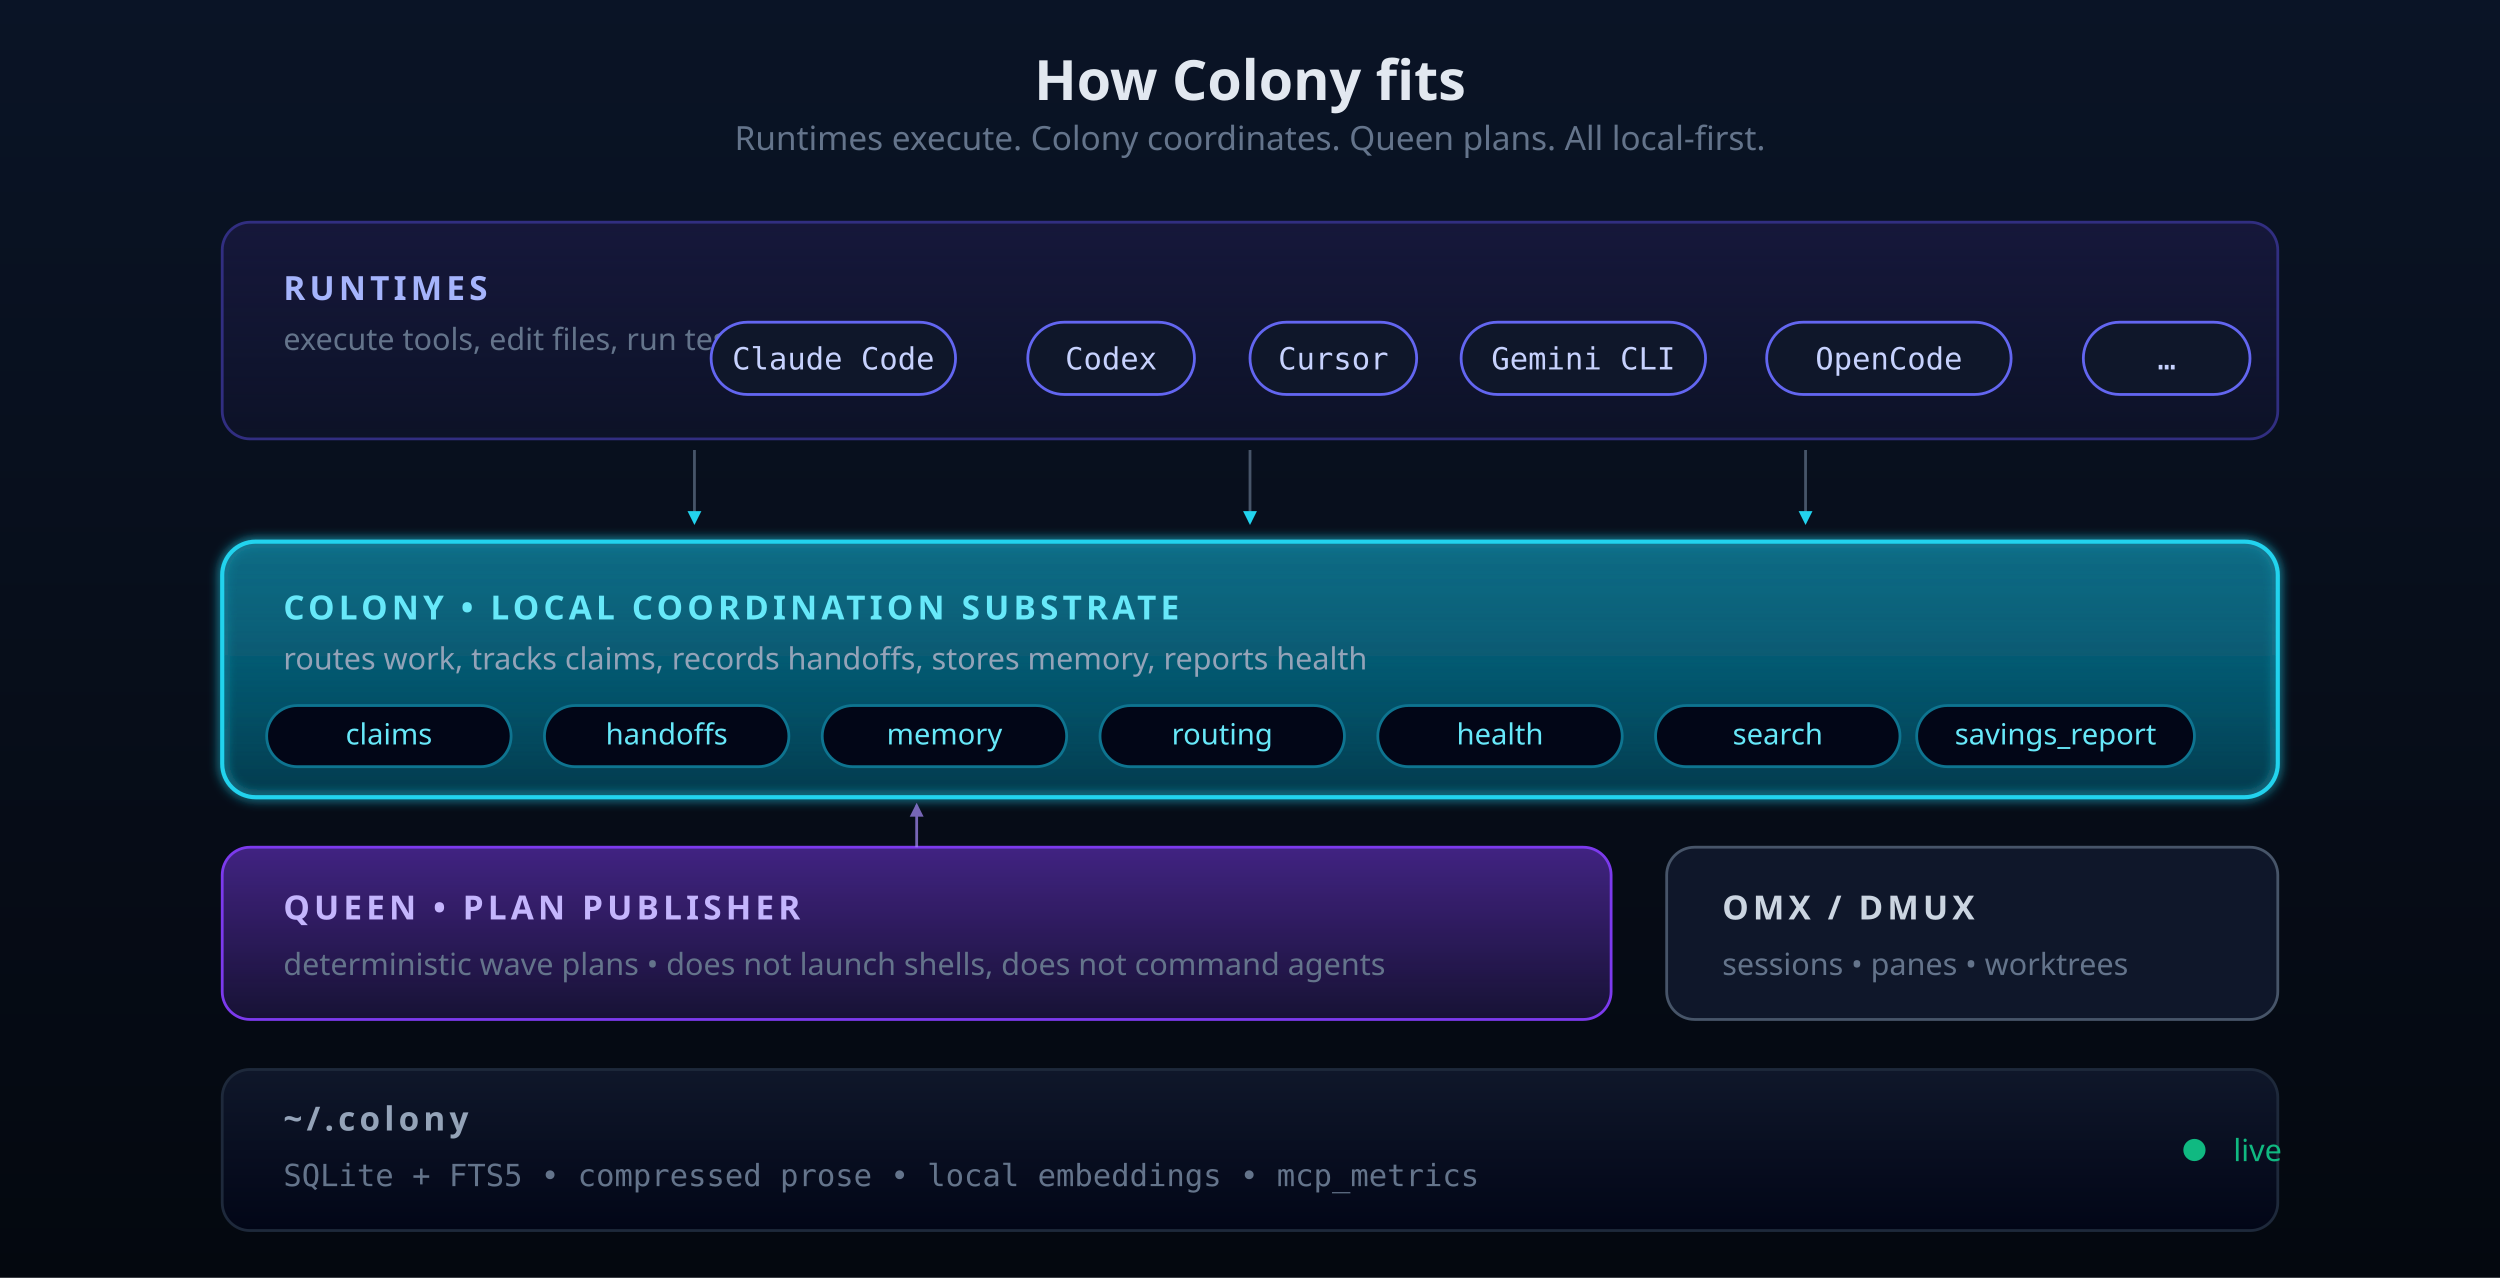
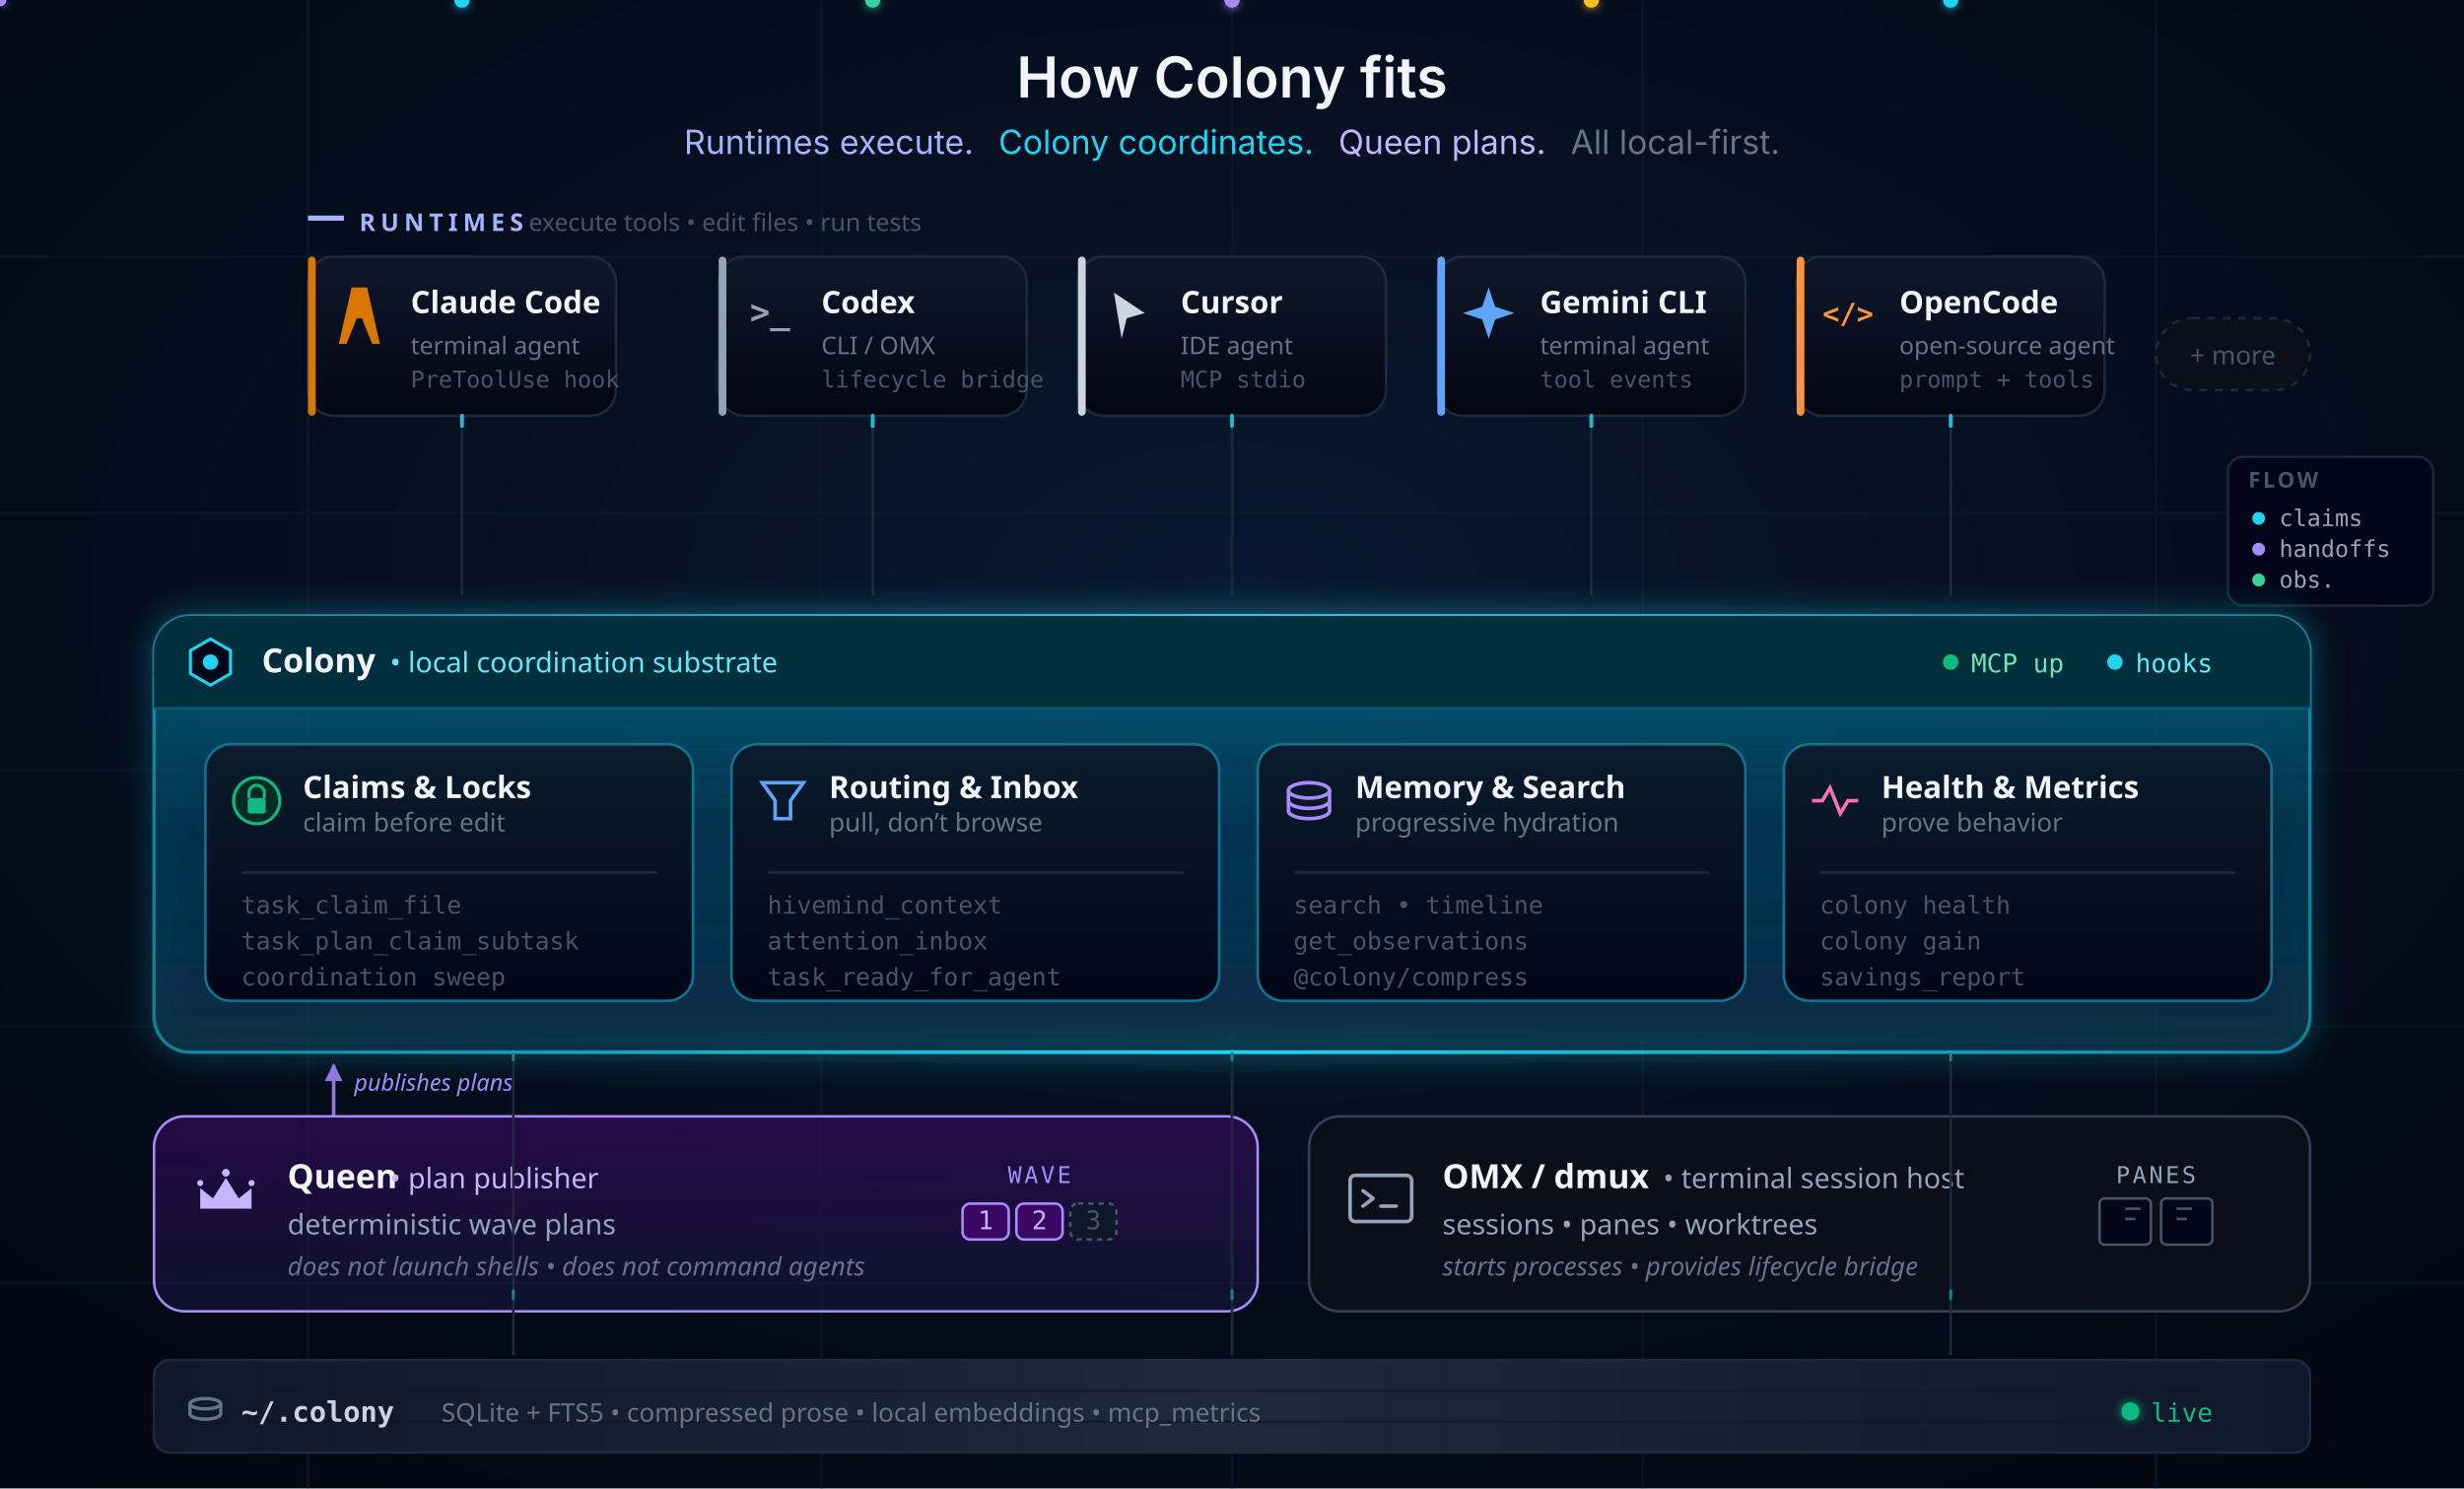
- <svg xmlns="http://www.w3.org/2000/svg" viewBox="0 0 900 460" role="img" aria-label="Colony architecture: agent runtimes execute, Colony coordinates, Queen plans, all over a local SQLite substrate">
+ <svg xmlns="http://www.w3.org/2000/svg" viewBox="0 0 960 580" role="img" aria-label="Colony architecture: distinct agent runtimes send claims, handoffs, and observations into Colony's coordination modules; Queen publishes plans; everything persists to a local SQLite store">
  <defs>
-     <linearGradient id="archBg" x1="0" y1="0" x2="0" y2="1">
-       <stop offset="0%" stop-color="#0a1426" />
-       <stop offset="100%" stop-color="#04080f" />
-     </linearGradient>
-     <linearGradient id="layer1" x1="0" y1="0" x2="0" y2="1">
-       <stop offset="0%" stop-color="#1e1b4b" stop-opacity="0.6" />
-       <stop offset="100%" stop-color="#1e1b4b" stop-opacity="0.2" />
-     </linearGradient>
-     <linearGradient id="layer2" x1="0" y1="0" x2="0" y2="1">
-       <stop offset="0%" stop-color="#0e7490" stop-opacity="0.7" />
-       <stop offset="100%" stop-color="#0e7490" stop-opacity="0.25" />
-     </linearGradient>
-     <linearGradient id="layer3" x1="0" y1="0" x2="0" y2="1">
-       <stop offset="0%" stop-color="#7c3aed" stop-opacity="0.5" />
-       <stop offset="100%" stop-color="#7c3aed" stop-opacity="0.15" />
-     </linearGradient>
-     <linearGradient id="layer4" x1="0" y1="0" x2="0" y2="1">
+     <radialGradient id="bgRad" cx="50%" cy="40%" r="80%">
+       <stop offset="0%" stop-color="#0a1830" />
+       <stop offset="60%" stop-color="#040c1a" />
+       <stop offset="100%" stop-color="#020610" />
+     </radialGradient>
+     <linearGradient id="coreGrad" x1="0" y1="0" x2="0" y2="1">
+       <stop offset="0%" stop-color="#0e7490" stop-opacity="0.55" />
+       <stop offset="50%" stop-color="#0c4a6e" stop-opacity="0.35" />
+       <stop offset="100%" stop-color="#082f49" stop-opacity="0.6" />
+     </linearGradient>
+     <linearGradient id="coreEdge" x1="0" y1="0" x2="1" y2="0">
+       <stop offset="0%" stop-color="#22d3ee" stop-opacity="0.3" />
+       <stop offset="50%" stop-color="#22d3ee" />
+       <stop offset="100%" stop-color="#22d3ee" stop-opacity="0.3" />
+     </linearGradient>
+     <linearGradient id="modGrad" x1="0" y1="0" x2="0" y2="1">
+       <stop offset="0%" stop-color="#0b1c2c" />
+       <stop offset="100%" stop-color="#020617" />
+     </linearGradient>
+     <linearGradient id="queenGrad" x1="0" y1="0" x2="0" y2="1">
+       <stop offset="0%" stop-color="#3b0764" stop-opacity="0.6" />
+       <stop offset="100%" stop-color="#1e1b4b" stop-opacity="0.4" />
+     </linearGradient>
+     <linearGradient id="runtimeGrad" x1="0" y1="0" x2="0" y2="1">
      <stop offset="0%" stop-color="#0f172a" />
-       <stop offset="100%" stop-color="#020617" />
-     </linearGradient>
-     <filter id="archGlow" x="-50%" y="-50%" width="200%" height="200%">
-       <feGaussianBlur stdDeviation="2" result="b" />
+       <stop offset="100%" stop-color="#030712" />
+     </linearGradient>
+     <linearGradient id="drumBody" x1="0" y1="0" x2="1" y2="0">
+       <stop offset="0%" stop-color="#0f172a" />
+       <stop offset="50%" stop-color="#1e293b" />
+       <stop offset="100%" stop-color="#0f172a" />
+     </linearGradient>
+     <filter id="coreGlow" x="-20%" y="-20%" width="140%" height="140%">
+       <feGaussianBlur stdDeviation="6" result="b" />
      <feMerge>
        <feMergeNode in="b" />
        <feMergeNode in="SourceGraphic" />
      </feMerge>
    </filter>
-   </defs>
-   <rect width="900" height="460" fill="url(#archBg)" />
-   <g font-family="ui-sans-serif, system-ui, sans-serif">
-     <text x="450" y="36" text-anchor="middle" fill="#e2e8f0" font-size="20" font-weight="600">How Colony fits</text>
-     <text x="450" y="54" text-anchor="middle" fill="#64748b" font-size="12">Runtimes execute. Colony coordinates. Queen plans. All local-first.</text>
-   </g>
-   <g transform="translate(80 80)">
-     <rect width="740" height="78" rx="10" fill="url(#layer1)" stroke="#312e81" stroke-width="1" />
-     <text x="22" y="28" fill="#a5b4fc" font-family="ui-sans-serif, system-ui, sans-serif" font-size="12" font-weight="600" letter-spacing="1.5">RUNTIMES</text>
-     <text x="22" y="46" fill="#64748b" font-family="ui-sans-serif, system-ui, sans-serif" font-size="11">execute tools, edit files, run tests</text>
-     <g font-family="ui-monospace, SFMono-Regular, Menlo, monospace" font-size="11">
-       <g transform="translate(220 50)">
-         <rect x="-44" y="-14" width="88" height="26" rx="13" fill="#0f172a" stroke="#6366f1" />
-         <text y="3" text-anchor="middle" fill="#c7d2fe">Claude Code</text>
-       </g>
-       <g transform="translate(320 50)">
-         <rect x="-30" y="-14" width="60" height="26" rx="13" fill="#0f172a" stroke="#6366f1" />
-         <text y="3" text-anchor="middle" fill="#c7d2fe">Codex</text>
-       </g>
-       <g transform="translate(400 50)">
-         <rect x="-30" y="-14" width="60" height="26" rx="13" fill="#0f172a" stroke="#6366f1" />
-         <text y="3" text-anchor="middle" fill="#c7d2fe">Cursor</text>
-       </g>
-       <g transform="translate(490 50)">
-         <rect x="-44" y="-14" width="88" height="26" rx="13" fill="#0f172a" stroke="#6366f1" />
-         <text y="3" text-anchor="middle" fill="#c7d2fe">Gemini CLI</text>
-       </g>
-       <g transform="translate(600 50)">
-         <rect x="-44" y="-14" width="88" height="26" rx="13" fill="#0f172a" stroke="#6366f1" />
-         <text y="3" text-anchor="middle" fill="#c7d2fe">OpenCode</text>
-       </g>
-       <g transform="translate(700 50)">
-         <rect x="-30" y="-14" width="60" height="26" rx="13" fill="#0f172a" stroke="#6366f1" />
-         <text y="3" text-anchor="middle" fill="#c7d2fe">…</text>
-       </g>
-     </g>
-   </g>
-   <g stroke="#475569" stroke-width="1" fill="none">
-     <path d="M 250 162 V 188" marker-end="url(#archArrow)">
-       <animate attributeName="stroke" values="#475569;#22d3ee;#475569" dur="3s" repeatCount="indefinite" />
-     </path>
-     <path d="M 450 162 V 188" marker-end="url(#archArrow)">
-       <animate attributeName="stroke" values="#475569;#22d3ee;#475569" dur="3s" begin="0.6s" repeatCount="indefinite" />
-     </path>
-     <path d="M 650 162 V 188" marker-end="url(#archArrow)">
-       <animate attributeName="stroke" values="#475569;#22d3ee;#475569" dur="3s" begin="1.2s" repeatCount="indefinite" />
-     </path>
-   </g>
-   <defs>
-     <marker id="archArrow" viewBox="0 0 10 10" refX="8" refY="5" markerWidth="5" markerHeight="5" orient="auto">
-       <path d="M 0 0 L 10 5 L 0 10 Z" fill="#22d3ee" />
-     </marker>
-   </defs>
-   <g transform="translate(80 195)">
-     <rect width="740" height="92" rx="12" fill="url(#layer2)" stroke="#22d3ee" stroke-width="1.5" filter="url(#archGlow)">
-       <animate attributeName="stroke-opacity" values="0.8;1;0.8" dur="3s" repeatCount="indefinite" />
-     </rect>
-     <text x="22" y="28" fill="#67e8f9" font-family="ui-sans-serif, system-ui, sans-serif" font-size="12" font-weight="600" letter-spacing="1.5">COLONY • LOCAL COORDINATION SUBSTRATE</text>
-     <text x="22" y="46" fill="#94a3b8" font-family="ui-sans-serif, system-ui, sans-serif" font-size="11">routes work, tracks claims, records handoffs, stores memory, reports health</text>
-     <g font-family="ui-sans-serif, system-ui, sans-serif" font-size="10.5">
-       <g transform="translate(60 70)">
-         <rect x="-44" y="-11" width="88" height="22" rx="11" fill="#020617" stroke="#0e7490" />
-         <text y="3" text-anchor="middle" fill="#67e8f9">claims</text>
-       </g>
-       <g transform="translate(160 70)">
-         <rect x="-44" y="-11" width="88" height="22" rx="11" fill="#020617" stroke="#0e7490" />
-         <text y="3" text-anchor="middle" fill="#67e8f9">handoffs</text>
-       </g>
-       <g transform="translate(260 70)">
-         <rect x="-44" y="-11" width="88" height="22" rx="11" fill="#020617" stroke="#0e7490" />
-         <text y="3" text-anchor="middle" fill="#67e8f9">memory</text>
-       </g>
-       <g transform="translate(360 70)">
-         <rect x="-44" y="-11" width="88" height="22" rx="11" fill="#020617" stroke="#0e7490" />
-         <text y="3" text-anchor="middle" fill="#67e8f9">routing</text>
-       </g>
-       <g transform="translate(460 70)">
-         <rect x="-44" y="-11" width="88" height="22" rx="11" fill="#020617" stroke="#0e7490" />
-         <text y="3" text-anchor="middle" fill="#67e8f9">health</text>
-       </g>
-       <g transform="translate(560 70)">
-         <rect x="-44" y="-11" width="88" height="22" rx="11" fill="#020617" stroke="#0e7490" />
-         <text y="3" text-anchor="middle" fill="#67e8f9">search</text>
-       </g>
-       <g transform="translate(660 70)">
-         <rect x="-50" y="-11" width="100" height="22" rx="11" fill="#020617" stroke="#0e7490" />
-         <text y="3" text-anchor="middle" fill="#67e8f9">savings_report</text>
-       </g>
-     </g>
-   </g>
-   <g transform="translate(80 305)">
-     <rect width="500" height="62" rx="10" fill="url(#layer3)" stroke="#7c3aed" stroke-width="1" />
-     <text x="22" y="26" fill="#c4b5fd" font-family="ui-sans-serif, system-ui, sans-serif" font-size="12" font-weight="600" letter-spacing="1.5">QUEEN • PLAN PUBLISHER</text>
-     <text x="22" y="46" fill="#64748b" font-family="ui-sans-serif, system-ui, sans-serif" font-size="11">deterministic wave plans • does not launch shells, does not command agents</text>
-   </g>
-   <g transform="translate(600 305)">
-     <rect width="220" height="62" rx="10" fill="#0f172a" stroke="#475569" stroke-width="1" />
-     <text x="20" y="26" fill="#cbd5e1" font-family="ui-sans-serif, system-ui, sans-serif" font-size="12" font-weight="600" letter-spacing="1.5">OMX / DMUX</text>
-     <text x="20" y="46" fill="#64748b" font-family="ui-sans-serif, system-ui, sans-serif" font-size="11">sessions • panes • worktrees</text>
-   </g>
-   <g fill="none" stroke="#a78bfa" stroke-width="1" opacity="0.7">
-     <path d="M 330 305 V 290" marker-end="url(#queenArrow)" />
-   </g>
-   <defs>
-     <marker id="queenArrow" viewBox="0 0 10 10" refX="8" refY="5" markerWidth="5" markerHeight="5" orient="auto">
+     <filter id="dotGlow" x="-100%" y="-100%" width="300%" height="300%">
+       <feGaussianBlur stdDeviation="1.8" result="b" />
+       <feMerge>
+         <feMergeNode in="b" />
+         <feMergeNode in="SourceGraphic" />
+       </feMerge>
+     </filter>
+     <marker id="arrowPurple" viewBox="0 0 10 10" refX="9" refY="5" markerWidth="5" markerHeight="5" orient="auto">
      <path d="M 0 0 L 10 5 L 0 10 Z" fill="#a78bfa" />
    </marker>
  </defs>
-   <g transform="translate(80 385)">
-     <rect width="740" height="58" rx="10" fill="url(#layer4)" stroke="#1e293b" stroke-width="1" />
-     <text x="22" y="22" fill="#94a3b8" font-family="ui-sans-serif, system-ui, sans-serif" font-size="12" font-weight="600" letter-spacing="1.5">~/.colony</text>
-     <text x="22" y="42" fill="#64748b" font-family="ui-monospace, SFMono-Regular, Menlo, monospace" font-size="11">SQLite + FTS5 • compressed prose • local embeddings • mcp_metrics</text>
-     <circle cx="710" cy="29" r="4" fill="#10b981">
-       <animate attributeName="opacity" values="1;0.3;1" dur="1.4s" repeatCount="indefinite" />
-     </circle>
-     <text x="724" y="33" fill="#10b981" font-family="ui-sans-serif, system-ui, sans-serif" font-size="11">live</text>
+   <rect width="960" height="580" fill="url(#bgRad)" />
+   <g stroke="#0c1a2e" stroke-width="1" opacity="0.6">
+     <path d="M 0 100 H 960 M 0 200 H 960 M 0 300 H 960 M 0 400 H 960 M 0 500 H 960" />
+     <path d="M 120 0 V 580 M 320 0 V 580 M 480 0 V 580 M 640 0 V 580 M 840 0 V 580" />
+   </g>
+   <g font-family="ui-sans-serif, system-ui, -apple-system, sans-serif">
+     <text x="480" y="38" text-anchor="middle" fill="#f1f5f9" font-size="22" font-weight="600">How Colony fits</text>
+     <text x="480" y="60" text-anchor="middle" fill="#64748b" font-size="13">
+       <tspan fill="#a5b4fc">Runtimes execute.</tspan>
+       <tspan fill="#22d3ee" dx="6">Colony coordinates.</tspan>
+       <tspan fill="#c4b5fd" dx="6">Queen plans.</tspan>
+       <tspan dx="6">All local-first.</tspan>
+     </text>
+   </g>
+   <g transform="translate(120 84)">
+     <rect x="0" y="0" width="14" height="2" fill="#a5b4fc" />
+     <text x="20" y="6" fill="#a5b4fc" font-family="ui-sans-serif, system-ui, sans-serif" font-size="9.5" font-weight="600" letter-spacing="2">RUNTIMES</text>
+     <text x="86" y="6" fill="#475569" font-family="ui-sans-serif, system-ui, sans-serif" font-size="9.5">execute tools • edit files • run tests</text>
+   </g>
+   <g transform="translate(120 100)">
+     <rect x="0" y="0" width="120" height="62" rx="10" fill="url(#runtimeGrad)" stroke="#1e293b" stroke-width="1" />
+     <rect x="0" y="0" width="3" height="62" rx="1.5" fill="#d97706" />
+     <g transform="translate(20 20)" fill="#d97706">
+       <path d="M -8 14 L -3 -8 L 3 -8 L 8 14 L 5 14 L 1 4 L -1 4 L -5 14 Z" />
+     </g>
+     <text x="40" y="22" fill="#f1f5f9" font-family="ui-sans-serif, system-ui, sans-serif" font-size="12" font-weight="600">Claude Code</text>
+     <text x="40" y="38" fill="#64748b" font-family="ui-sans-serif, system-ui, sans-serif" font-size="9.5">terminal agent</text>
+     <text x="40" y="51" fill="#475569" font-family="ui-monospace, SFMono-Regular, Menlo, monospace" font-size="9">PreToolUse hook</text>
+   </g>
+   <g transform="translate(280 100)">
+     <rect x="0" y="0" width="120" height="62" rx="10" fill="url(#runtimeGrad)" stroke="#1e293b" stroke-width="1" />
+     <rect x="0" y="0" width="3" height="62" rx="1.5" fill="#94a3b8" />
+     <text x="20" y="26" text-anchor="middle" fill="#94a3b8" font-family="ui-monospace, SFMono-Regular, Menlo, monospace" font-size="13" font-weight="700">&gt;_</text>
+     <text x="40" y="22" fill="#f1f5f9" font-family="ui-sans-serif, system-ui, sans-serif" font-size="12" font-weight="600">Codex</text>
+     <text x="40" y="38" fill="#64748b" font-family="ui-sans-serif, system-ui, sans-serif" font-size="9.5">CLI / OMX</text>
+     <text x="40" y="51" fill="#475569" font-family="ui-monospace, SFMono-Regular, Menlo, monospace" font-size="9">lifecycle bridge</text>
+   </g>
+   <g transform="translate(420 100)">
+     <rect x="0" y="0" width="120" height="62" rx="10" fill="url(#runtimeGrad)" stroke="#1e293b" stroke-width="1" />
+     <rect x="0" y="0" width="3" height="62" rx="1.5" fill="#cbd5e1" />
+     <path d="M 134 14 L 146 22 L 139 24 L 137 32 Z" fill="#cbd5e1" transform="translate(-120 0)" />
+     <text x="40" y="22" fill="#f1f5f9" font-family="ui-sans-serif, system-ui, sans-serif" font-size="12" font-weight="600">Cursor</text>
+     <text x="40" y="38" fill="#64748b" font-family="ui-sans-serif, system-ui, sans-serif" font-size="9.5">IDE agent</text>
+     <text x="40" y="51" fill="#475569" font-family="ui-monospace, SFMono-Regular, Menlo, monospace" font-size="9">MCP stdio</text>
+   </g>
+   <g transform="translate(560 100)">
+     <rect x="0" y="0" width="120" height="62" rx="10" fill="url(#runtimeGrad)" stroke="#1e293b" stroke-width="1" />
+     <rect x="0" y="0" width="3" height="62" rx="1.5" fill="#60a5fa" />
+     <g transform="translate(20 22)" fill="#60a5fa">
+       <path d="M 0 -10 L 2.5 -2.5 L 10 0 L 2.5 2.5 L 0 10 L -2.5 2.5 L -10 0 L -2.5 -2.5 Z" />
+     </g>
+     <text x="40" y="22" fill="#f1f5f9" font-family="ui-sans-serif, system-ui, sans-serif" font-size="12" font-weight="600">Gemini CLI</text>
+     <text x="40" y="38" fill="#64748b" font-family="ui-sans-serif, system-ui, sans-serif" font-size="9.5">terminal agent</text>
+     <text x="40" y="51" fill="#475569" font-family="ui-monospace, SFMono-Regular, Menlo, monospace" font-size="9">tool events</text>
+   </g>
+   <g transform="translate(700 100)">
+     <rect x="0" y="0" width="120" height="62" rx="10" fill="url(#runtimeGrad)" stroke="#1e293b" stroke-width="1" />
+     <rect x="0" y="0" width="3" height="62" rx="1.5" fill="#fb923c" />
+     <text x="20" y="26" text-anchor="middle" fill="#fb923c" font-family="ui-monospace, SFMono-Regular, Menlo, monospace" font-size="11" font-weight="700">&lt;/&gt;</text>
+     <text x="40" y="22" fill="#f1f5f9" font-family="ui-sans-serif, system-ui, sans-serif" font-size="12" font-weight="600">OpenCode</text>
+     <text x="40" y="38" fill="#64748b" font-family="ui-sans-serif, system-ui, sans-serif" font-size="9.5">open-source agent</text>
+     <text x="40" y="51" fill="#475569" font-family="ui-monospace, SFMono-Regular, Menlo, monospace" font-size="9">prompt + tools</text>
+   </g>
+   <g transform="translate(840 124)">
+     <rect x="0" y="0" width="60" height="28" rx="14" fill="#0a0f1a" stroke="#1e293b" stroke-dasharray="3 3" />
+     <text x="30" y="18" text-anchor="middle" fill="#475569" font-family="ui-sans-serif, system-ui, sans-serif" font-size="10">+ more</text>
+   </g>
+   <g stroke="#1e293b" stroke-width="1" fill="none">
+     <line x1="180" y1="162" x2="180" y2="232" />
+     <line x1="340" y1="162" x2="340" y2="232" />
+     <line x1="480" y1="162" x2="480" y2="232" />
+     <line x1="620" y1="162" x2="620" y2="232" />
+     <line x1="760" y1="162" x2="760" y2="232" />
+   </g>
+   <g stroke="#22d3ee" stroke-width="1.5" fill="none" stroke-linecap="round" opacity="0.85">
+     <line x1="180" y1="162" x2="180" y2="232" stroke-dasharray="4 70">
+       <animate attributeName="stroke-dashoffset" values="74;0" dur="1.4s" repeatCount="indefinite" />
+     </line>
+     <line x1="340" y1="162" x2="340" y2="232" stroke-dasharray="4 70">
+       <animate attributeName="stroke-dashoffset" values="74;0" dur="1.4s" begin="0.28s" repeatCount="indefinite" />
+     </line>
+     <line x1="480" y1="162" x2="480" y2="232" stroke-dasharray="4 70">
+       <animate attributeName="stroke-dashoffset" values="74;0" dur="1.4s" begin="0.56s" repeatCount="indefinite" />
+     </line>
+     <line x1="620" y1="162" x2="620" y2="232" stroke-dasharray="4 70">
+       <animate attributeName="stroke-dashoffset" values="74;0" dur="1.4s" begin="0.84s" repeatCount="indefinite" />
+     </line>
+     <line x1="760" y1="162" x2="760" y2="232" stroke-dasharray="4 70">
+       <animate attributeName="stroke-dashoffset" values="74;0" dur="1.4s" begin="1.12s" repeatCount="indefinite" />
+     </line>
+   </g>
+   <g filter="url(#dotGlow)">
+     <circle cx="180" r="3" fill="#22d3ee">
+       <animate attributeName="cy" values="162;232" dur="1.4s" repeatCount="indefinite" />
+       <animate attributeName="opacity" values="1;1;0" dur="1.4s" repeatCount="indefinite" />
+     </circle>
+     <circle cx="340" r="3" fill="#34d399">
+       <animate attributeName="cy" values="162;232" dur="1.4s" begin="0.28s" repeatCount="indefinite" />
+       <animate attributeName="opacity" values="1;1;0" dur="1.4s" begin="0.28s" repeatCount="indefinite" />
+     </circle>
+     <circle cx="480" r="3" fill="#a78bfa">
+       <animate attributeName="cy" values="162;232" dur="1.4s" begin="0.56s" repeatCount="indefinite" />
+       <animate attributeName="opacity" values="1;1;0" dur="1.4s" begin="0.56s" repeatCount="indefinite" />
+     </circle>
+     <circle cx="620" r="3" fill="#fbbf24">
+       <animate attributeName="cy" values="162;232" dur="1.4s" begin="0.84s" repeatCount="indefinite" />
+       <animate attributeName="opacity" values="1;1;0" dur="1.4s" begin="0.84s" repeatCount="indefinite" />
+     </circle>
+     <circle cx="760" r="3" fill="#22d3ee">
+       <animate attributeName="cy" values="162;232" dur="1.4s" begin="1.12s" repeatCount="indefinite" />
+       <animate attributeName="opacity" values="1;1;0" dur="1.4s" begin="1.12s" repeatCount="indefinite" />
+     </circle>
+   </g>
+   <g transform="translate(870 188)" font-family="ui-sans-serif, system-ui, sans-serif">
+     <rect x="-2" y="-10" width="80" height="58" rx="6" fill="#020617" stroke="#1e293b" opacity="0.9" />
+     <text x="6" y="2" fill="#475569" font-size="8.5" font-weight="600" letter-spacing="1">FLOW</text>
+     <g font-family="ui-monospace, SFMono-Regular, Menlo, monospace" font-size="9">
+       <circle cx="10" cy="14" r="2.5" fill="#22d3ee" />
+       <text x="18" y="17" fill="#94a3b8">claims</text>
+       <circle cx="10" cy="26" r="2.5" fill="#a78bfa" />
+       <text x="18" y="29" fill="#94a3b8">handoffs</text>
+       <circle cx="10" cy="38" r="2.5" fill="#34d399" />
+       <text x="18" y="41" fill="#94a3b8">obs.</text>
+     </g>
+   </g>
+   <g transform="translate(60 240)" filter="url(#coreGlow)">
+     <rect width="840" height="170" rx="14" fill="url(#coreGrad)" stroke="url(#coreEdge)" stroke-width="1.5" />
+     <rect width="840" height="170" rx="14" fill="none" stroke="#22d3ee" stroke-width="1" opacity="0.3">
+       <animate attributeName="opacity" values="0.15;0.45;0.15" dur="3s" repeatCount="indefinite" />
+     </rect>
+   </g>
+   <g transform="translate(60 240)">
+     <rect width="840" height="36" rx="14" fill="#022f3e" />
+     <rect y="22" width="840" height="14" fill="#022f3e" />
+     <line x1="0" y1="36" x2="840" y2="36" stroke="#0e7490" stroke-width="1" opacity="0.5" />
+     <g transform="translate(22 18)">
+       <polygon points="0,-9 7.8,-4.5 7.8,4.5 0,9 -7.8,4.5 -7.8,-4.5" fill="#020617" stroke="#22d3ee" stroke-width="1.2" />
+       <circle r="3" fill="#22d3ee">
+         <animate attributeName="r" values="2.5;3.8;2.5" dur="2.4s" repeatCount="indefinite" />
+       </circle>
+     </g>
+     <text x="42" y="22" fill="#f1f5f9" font-family="ui-sans-serif, system-ui, sans-serif" font-size="13" font-weight="700">Colony</text>
+     <text x="92" y="22" fill="#67e8f9" font-family="ui-sans-serif, system-ui, sans-serif" font-size="11" font-weight="500">• local coordination substrate</text>
+     <g transform="translate(700 18)" font-family="ui-monospace, SFMono-Regular, Menlo, monospace" font-size="10">
+       <circle cx="0" cy="0" r="3" fill="#10b981">
+         <animate attributeName="opacity" values="1;0.4;1" dur="1.4s" repeatCount="indefinite" />
+       </circle>
+       <text x="8" y="4" fill="#6ee7b7">MCP up</text>
+       <circle cx="64" cy="0" r="3" fill="#22d3ee">
+         <animate attributeName="opacity" values="1;0.4;1" dur="1.4s" begin="0.4s" repeatCount="indefinite" />
+       </circle>
+       <text x="72" y="4" fill="#67e8f9">hooks</text>
+     </g>
+   </g>
+   <g font-family="ui-sans-serif, system-ui, sans-serif">
+     <g transform="translate(80 290)">
+       <rect width="190" height="100" rx="10" fill="url(#modGrad)" stroke="#0e7490" stroke-width="1" />
+       <g transform="translate(20 22)">
+         <circle r="9" fill="#022c22" stroke="#10b981" stroke-width="1.2" />
+         <path d="M -3 -1 V -3 a 3 3 0 0 1 6 0 V -1" stroke="#10b981" stroke-width="1.2" fill="none" />
+         <rect x="-3.5" y="-1" width="7" height="6" rx="1" fill="#10b981" />
+       </g>
+       <text x="38" y="21" fill="#f1f5f9" font-size="12" font-weight="600">Claims &amp; Locks</text>
+       <text x="38" y="34" fill="#64748b" font-size="10">claim before edit</text>
+       <line x1="14" y1="50" x2="176" y2="50" stroke="#1e293b" />
+       <text x="14" y="66" fill="#475569" font-family="ui-monospace, SFMono-Regular, Menlo, monospace" font-size="9.5">task_claim_file</text>
+       <text x="14" y="80" fill="#475569" font-family="ui-monospace, SFMono-Regular, Menlo, monospace" font-size="9.5">task_plan_claim_subtask</text>
+       <text x="14" y="94" fill="#475569" font-family="ui-monospace, SFMono-Regular, Menlo, monospace" font-size="9.5">coordination sweep</text>
+     </g>
+     <g transform="translate(285 290)">
+       <rect width="190" height="100" rx="10" fill="url(#modGrad)" stroke="#0e7490" stroke-width="1" />
+       <g transform="translate(20 22)" stroke="#60a5fa" stroke-width="1.4" fill="none">
+         <path d="M -8 -7 L 8 -7 L 3 0 L 3 7 L -3 7 L -3 0 Z" />
+       </g>
+       <text x="38" y="21" fill="#f1f5f9" font-size="12" font-weight="600">Routing &amp; Inbox</text>
+       <text x="38" y="34" fill="#64748b" font-size="10">pull, don’t browse</text>
+       <line x1="14" y1="50" x2="176" y2="50" stroke="#1e293b" />
+       <text x="14" y="66" fill="#475569" font-family="ui-monospace, SFMono-Regular, Menlo, monospace" font-size="9.5">hivemind_context</text>
+       <text x="14" y="80" fill="#475569" font-family="ui-monospace, SFMono-Regular, Menlo, monospace" font-size="9.5">attention_inbox</text>
+       <text x="14" y="94" fill="#475569" font-family="ui-monospace, SFMono-Regular, Menlo, monospace" font-size="9.5">task_ready_for_agent</text>
+     </g>
+     <g transform="translate(490 290)">
+       <rect width="190" height="100" rx="10" fill="url(#modGrad)" stroke="#0e7490" stroke-width="1" />
+       <g transform="translate(20 22)" stroke="#a78bfa" stroke-width="1.4" fill="none">
+         <ellipse cx="0" cy="-4" rx="8" ry="3" />
+         <path d="M -8 -4 V 4 a 8 3 0 0 0 16 0 V -4" />
+         <path d="M -8 0 a 8 3 0 0 0 16 0" />
+       </g>
+       <text x="38" y="21" fill="#f1f5f9" font-size="12" font-weight="600">Memory &amp; Search</text>
+       <text x="38" y="34" fill="#64748b" font-size="10">progressive hydration</text>
+       <line x1="14" y1="50" x2="176" y2="50" stroke="#1e293b" />
+       <text x="14" y="66" fill="#475569" font-family="ui-monospace, SFMono-Regular, Menlo, monospace" font-size="9.5">search • timeline</text>
+       <text x="14" y="80" fill="#475569" font-family="ui-monospace, SFMono-Regular, Menlo, monospace" font-size="9.5">get_observations</text>
+       <text x="14" y="94" fill="#475569" font-family="ui-monospace, SFMono-Regular, Menlo, monospace" font-size="9.5">@colony/compress</text>
+     </g>
+     <g transform="translate(695 290)">
+       <rect width="190" height="100" rx="10" fill="url(#modGrad)" stroke="#0e7490" stroke-width="1" />
+       <g transform="translate(20 22)" stroke="#f472b6" stroke-width="1.4" fill="none">
+         <path d="M -9 0 L -5 0 L -2 -5 L 2 5 L 5 0 L 9 0" />
+       </g>
+       <text x="38" y="21" fill="#f1f5f9" font-size="12" font-weight="600">Health &amp; Metrics</text>
+       <text x="38" y="34" fill="#64748b" font-size="10">prove behavior</text>
+       <line x1="14" y1="50" x2="176" y2="50" stroke="#1e293b" />
+       <text x="14" y="66" fill="#475569" font-family="ui-monospace, SFMono-Regular, Menlo, monospace" font-size="9.5">colony health</text>
+       <text x="14" y="80" fill="#475569" font-family="ui-monospace, SFMono-Regular, Menlo, monospace" font-size="9.5">colony gain</text>
+       <text x="14" y="94" fill="#475569" font-family="ui-monospace, SFMono-Regular, Menlo, monospace" font-size="9.5">savings_report</text>
+     </g>
+   </g>
+   <g transform="translate(60 435)">
+     <rect width="430" height="76" rx="12" fill="url(#queenGrad)" stroke="#a78bfa" stroke-width="1" />
+     <g transform="translate(28 32)" fill="#c4b5fd">
+       <path d="M -10 4 L -10 -4 L -5 0 L 0 -8 L 5 0 L 10 -4 L 10 4 Z" />
+       <circle cx="0" cy="-10" r="1.5" />
+       <circle cx="-10" cy="-6" r="1.2" />
+       <circle cx="10" cy="-6" r="1.2" />
+     </g>
+     <text x="52" y="28" fill="#f1f5f9" font-family="ui-sans-serif, system-ui, sans-serif" font-size="13" font-weight="700">Queen</text>
+     <text x="92" y="28" fill="#c4b5fd" font-family="ui-sans-serif, system-ui, sans-serif" font-size="11">• plan publisher</text>
+     <text x="52" y="46" fill="#94a3b8" font-family="ui-sans-serif, system-ui, sans-serif" font-size="11">deterministic wave plans</text>
+     <text x="52" y="62" fill="#64748b" font-family="ui-sans-serif, system-ui, sans-serif" font-size="10" font-style="italic">does not launch shells • does not command agents</text>
+     <g transform="translate(345 38)">
+       <text y="-12" text-anchor="middle" fill="#a78bfa" font-family="ui-monospace, SFMono-Regular, Menlo, monospace" font-size="9" letter-spacing="1">WAVE</text>
+       <g font-family="ui-monospace, SFMono-Regular, Menlo, monospace" font-size="10">
+         <rect x="-30" y="-4" width="18" height="14" rx="3" fill="#3b0764" stroke="#a78bfa" />
+         <text x="-21" y="6" text-anchor="middle" fill="#c4b5fd">1</text>
+         <rect x="-9" y="-4" width="18" height="14" rx="3" fill="#3b0764" stroke="#a78bfa" />
+         <text x="0" y="6" text-anchor="middle" fill="#c4b5fd">2</text>
+         <rect x="12" y="-4" width="18" height="14" rx="3" fill="#0f172a" stroke="#475569" stroke-dasharray="2 2" />
+         <text x="21" y="6" text-anchor="middle" fill="#475569">3</text>
+       </g>
+     </g>
+   </g>
+   <g fill="none">
+     <path d="M 130 435 V 415" stroke="#a78bfa" stroke-width="1.4" marker-end="url(#arrowPurple)" opacity="0.85" />
+     <circle r="2.5" fill="#a78bfa" filter="url(#dotGlow)">
+       <animate attributeName="cx" values="130;130" dur="2s" repeatCount="indefinite" />
+       <animate attributeName="cy" values="430;415" dur="2s" repeatCount="indefinite" />
+       <animate attributeName="opacity" values="1;1;0" dur="2s" repeatCount="indefinite" />
+     </circle>
+   </g>
+   <text x="138" y="425" fill="#a78bfa" font-family="ui-sans-serif, system-ui, sans-serif" font-size="9" font-style="italic">publishes plans</text>
+   <g transform="translate(510 435)">
+     <rect width="390" height="76" rx="12" fill="#0a0f1a" stroke="#334155" stroke-width="1" />
+     <g transform="translate(28 32)" fill="none" stroke="#94a3b8" stroke-width="1.4">
+       <rect x="-12" y="-9" width="24" height="18" rx="2" />
+       <path d="M -7 -3 L -3 0 L -7 3" stroke-linecap="round" stroke-linejoin="round" />
+       <line x1="0" y1="3" x2="6" y2="3" stroke-linecap="round" />
+     </g>
+     <text x="52" y="28" fill="#f1f5f9" font-family="ui-sans-serif, system-ui, sans-serif" font-size="13" font-weight="700">OMX / dmux</text>
+     <text x="138" y="28" fill="#94a3b8" font-family="ui-sans-serif, system-ui, sans-serif" font-size="11">• terminal session host</text>
+     <text x="52" y="46" fill="#94a3b8" font-family="ui-sans-serif, system-ui, sans-serif" font-size="11">sessions • panes • worktrees</text>
+     <text x="52" y="62" fill="#64748b" font-family="ui-sans-serif, system-ui, sans-serif" font-size="10" font-style="italic">starts processes • provides lifecycle bridge</text>
+     <g transform="translate(330 38)" font-family="ui-monospace, SFMono-Regular, Menlo, monospace" font-size="9">
+       <text y="-12" text-anchor="middle" fill="#94a3b8" letter-spacing="1">PANES</text>
+       <rect x="-22" y="-6" width="20" height="18" rx="2" fill="#020617" stroke="#475569" />
+       <rect x="2" y="-6" width="20" height="18" rx="2" fill="#020617" stroke="#475569" />
+       <line x1="-12" y1="-2" x2="-6" y2="-2" stroke="#475569" />
+       <line x1="-12" y1="2" x2="-8" y2="2" stroke="#475569" />
+       <line x1="8" y1="-2" x2="14" y2="-2" stroke="#475569" />
+       <line x1="8" y1="2" x2="12" y2="2" stroke="#475569" />
+     </g>
+   </g>
+   <g fill="none" stroke="#1e293b" stroke-width="1">
+     <line x1="200" y1="410" x2="200" y2="528" />
+     <line x1="480" y1="410" x2="480" y2="528" />
+     <line x1="760" y1="410" x2="760" y2="528" />
+   </g>
+   <g fill="none" stroke="#22d3ee" stroke-width="1.2" stroke-linecap="round" opacity="0.5">
+     <line x1="200" y1="410" x2="200" y2="528" stroke-dasharray="3 90">
+       <animate attributeName="stroke-dashoffset" values="93;0" dur="2.4s" repeatCount="indefinite" />
+     </line>
+     <line x1="480" y1="410" x2="480" y2="528" stroke-dasharray="3 90">
+       <animate attributeName="stroke-dashoffset" values="93;0" dur="2.4s" begin="0.7s" repeatCount="indefinite" />
+     </line>
+     <line x1="760" y1="410" x2="760" y2="528" stroke-dasharray="3 90">
+       <animate attributeName="stroke-dashoffset" values="93;0" dur="2.4s" begin="1.4s" repeatCount="indefinite" />
+     </line>
+   </g>
+   <g transform="translate(60 530)">
+     <rect width="840" height="36" rx="6" fill="url(#drumBody)" stroke="#1e293b" stroke-width="1" />
+     <line x1="0" y1="12" x2="840" y2="12" stroke="#0f172a" opacity="0.7" />
+     <line x1="0" y1="24" x2="840" y2="24" stroke="#0f172a" opacity="0.7" />
+     <g transform="translate(20 22)">
+       <g transform="translate(0 -3)" fill="none" stroke="#64748b" stroke-width="1.3">
+         <ellipse cx="0" cy="-2" rx="6" ry="2" />
+         <path d="M -6 -2 V 2 a 6 2 0 0 0 12 0 V -2" />
+       </g>
+       <text x="14" y="2" fill="#cbd5e1" font-family="ui-monospace, SFMono-Regular, Menlo, monospace" font-size="11" font-weight="600">~/.colony</text>
+       <text x="92" y="2" fill="#64748b" font-family="ui-sans-serif, system-ui, sans-serif" font-size="10">SQLite + FTS5 • compressed prose • local embeddings • mcp_metrics</text>
+     </g>
+     <g transform="translate(770 22)" font-family="ui-monospace, SFMono-Regular, Menlo, monospace" font-size="10">
+       <circle cx="0" cy="-2" r="3.5" fill="#10b981" filter="url(#dotGlow)">
+         <animate attributeName="opacity" values="1;0.3;1" dur="1.4s" repeatCount="indefinite" />
+       </circle>
+       <text x="8" y="2" fill="#10b981">live</text>
+     </g>
  </g>
</svg>
